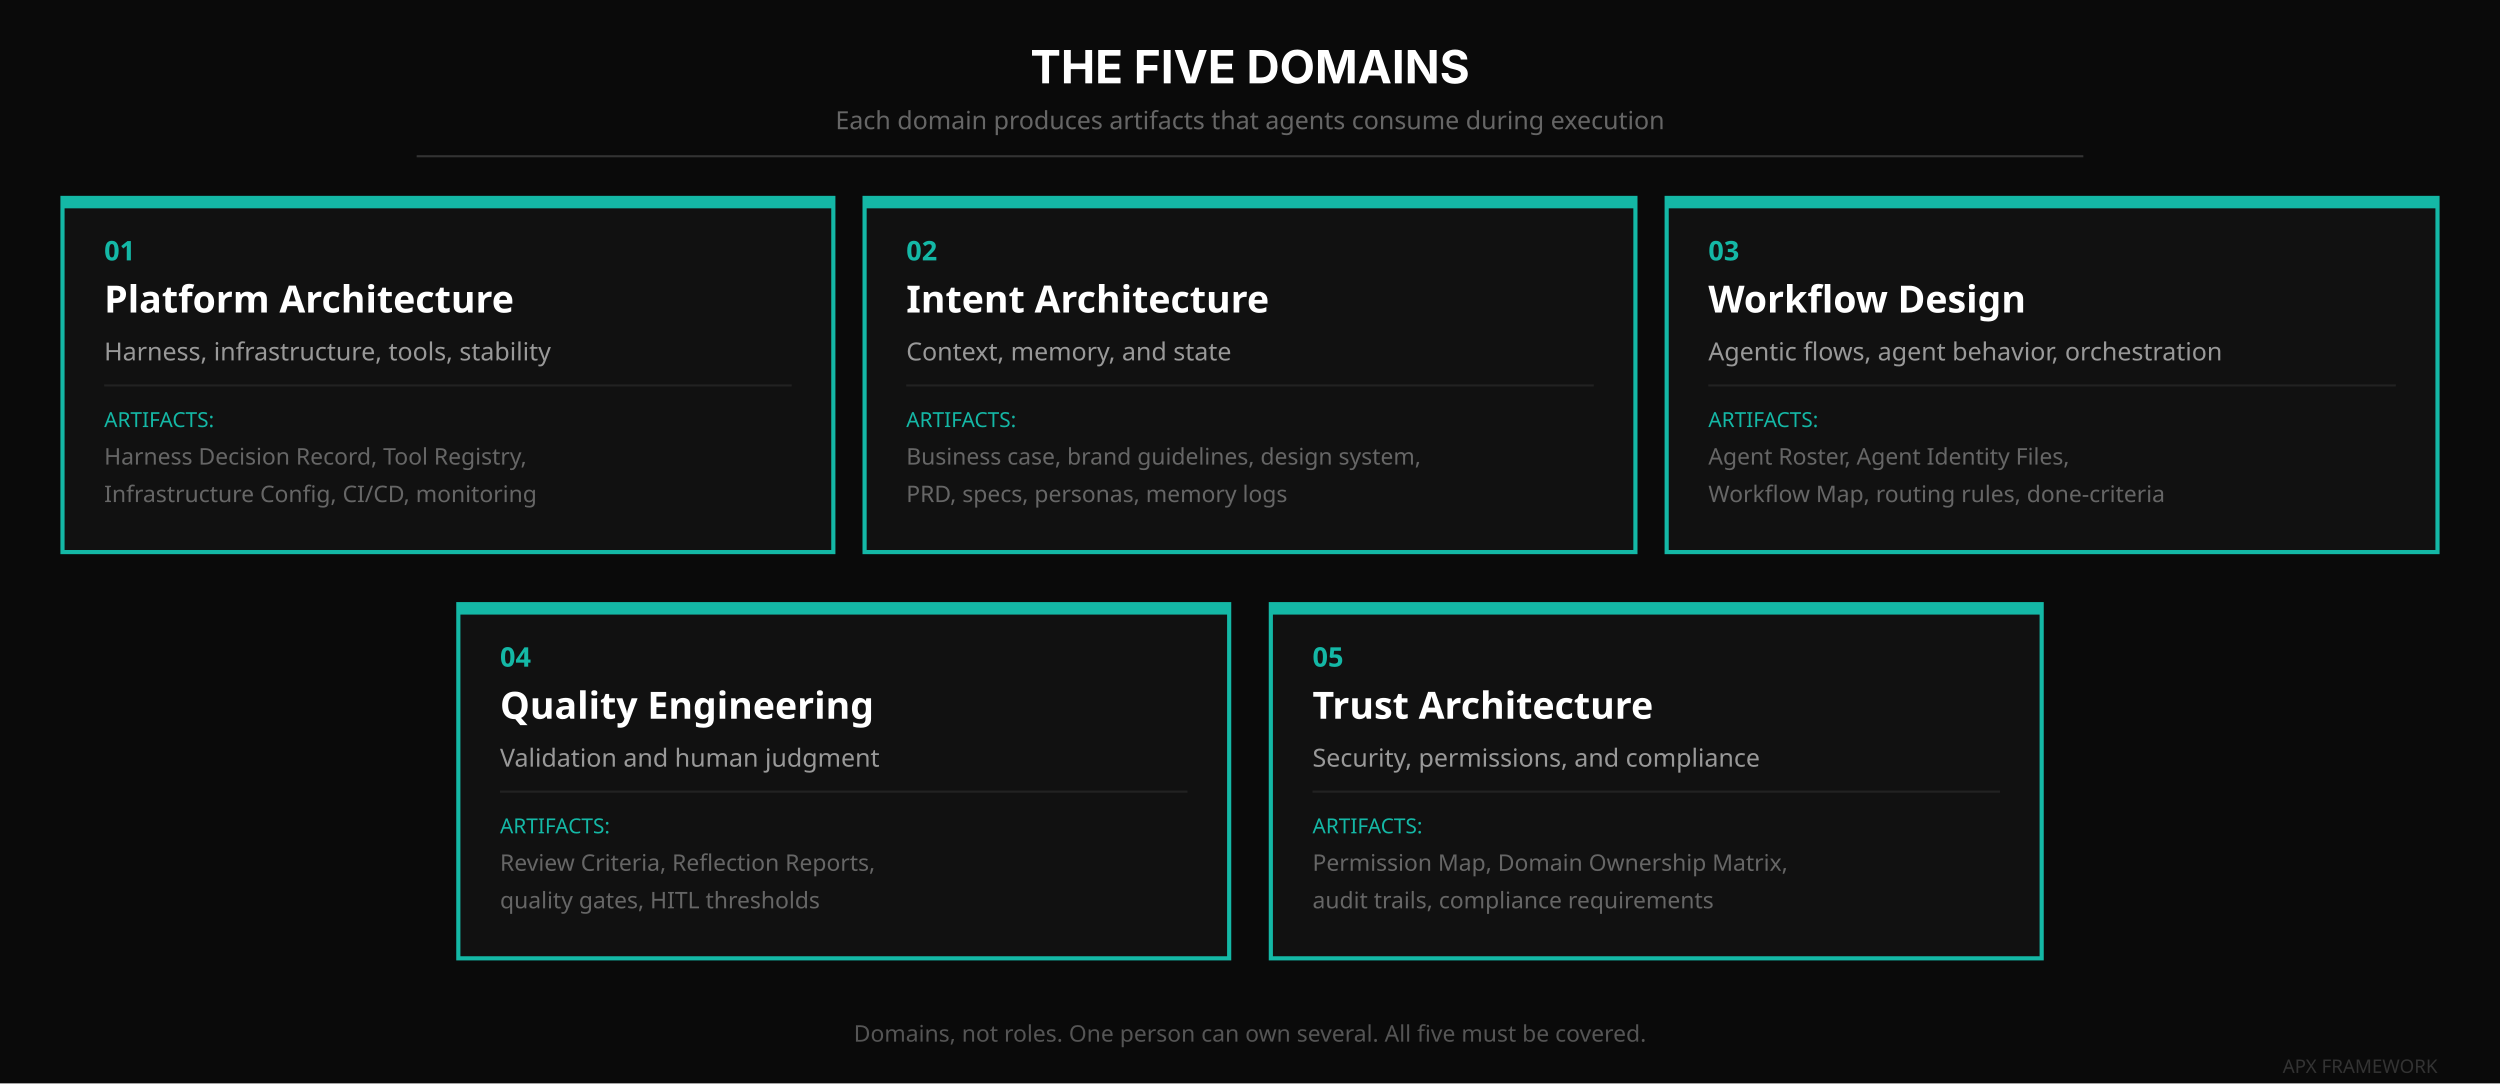
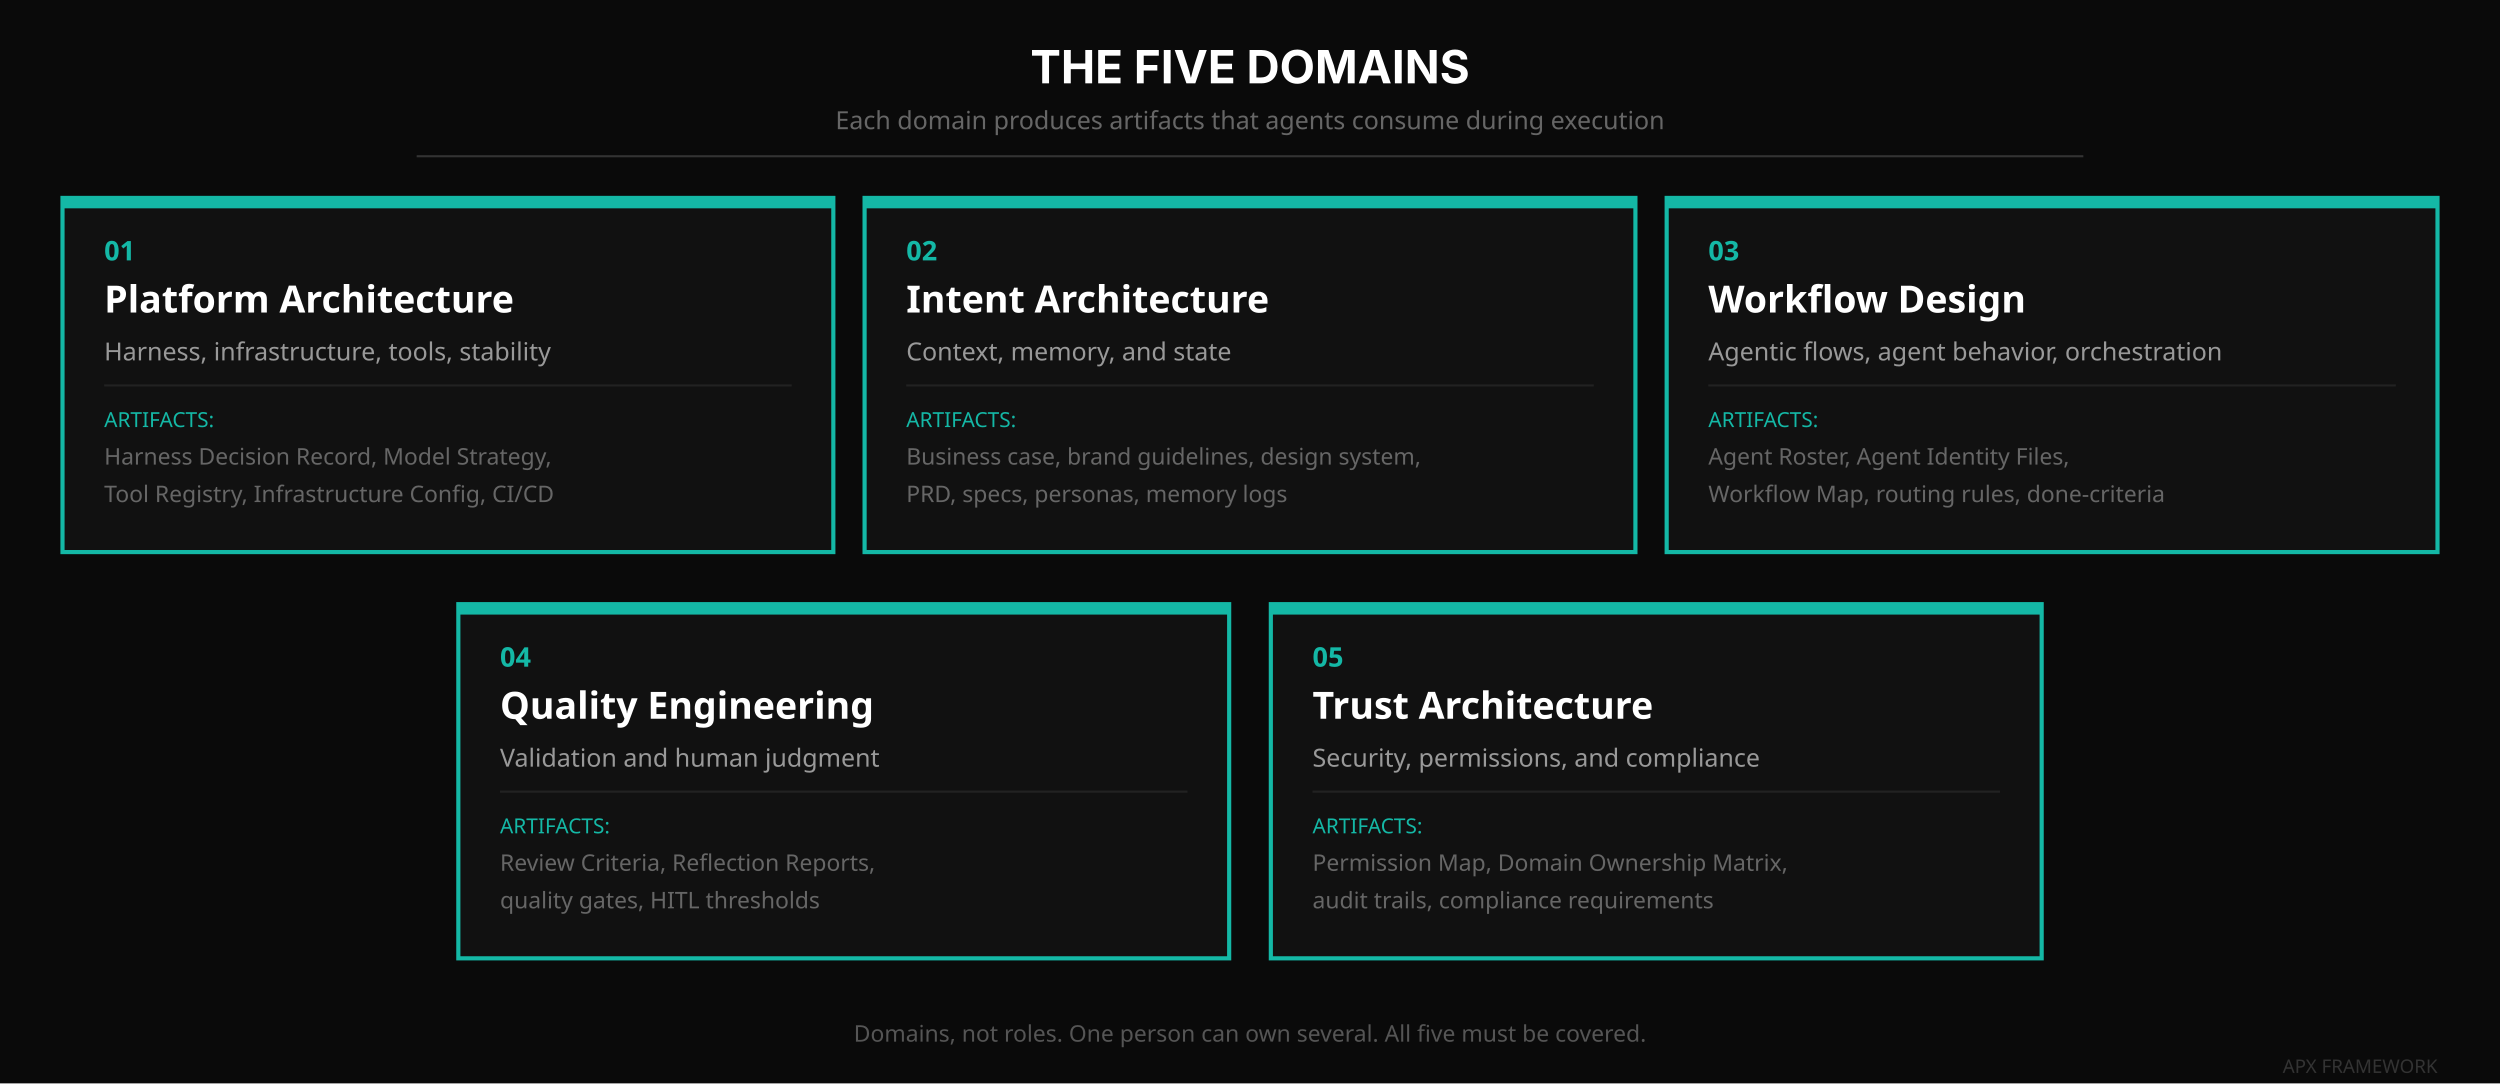
<svg xmlns="http://www.w3.org/2000/svg" viewBox="0 0 1200 520" width="1200" height="520">
  <rect width="1200" height="520" fill="#0a0a0a" />
  <text x="600" y="40" text-anchor="middle" font-family="system-ui, -apple-system, sans-serif" font-size="22" font-weight="700" fill="#ffffff">THE FIVE DOMAINS</text>
  <text x="600" y="62" text-anchor="middle" font-family="system-ui, sans-serif" font-size="12" fill="#666">Each domain produces artifacts that agents consume during execution</text>
  <line x1="200" y1="75" x2="1000" y2="75" stroke="#333" stroke-width="1" />
  <rect x="30" y="95" width="370" height="170" fill="#111" stroke="#14b8a6" stroke-width="2" />
  <rect x="30" y="95" width="370" height="5" fill="#14b8a6" />
  <text x="50" y="125" font-family="system-ui, sans-serif" font-size="13" fill="#14b8a6" font-weight="600">01</text>
  <text x="50" y="150" font-family="system-ui, sans-serif" font-size="18" font-weight="700" fill="#ffffff">Platform Architecture</text>
  <text x="50" y="173" font-family="system-ui, sans-serif" font-size="12" fill="#999">Harness, infrastructure, tools, stability</text>
  <line x1="50" y1="185" x2="380" y2="185" stroke="#222" stroke-width="1" />
  <text x="50" y="205" font-family="system-ui, sans-serif" font-size="10" fill="#14b8a6">ARTIFACTS:</text>
-   <text x="50" y="223" font-family="system-ui, sans-serif" font-size="11" fill="#666">Harness Decision Record, Tool Registry,</text>
-   <text x="50" y="241" font-family="system-ui, sans-serif" font-size="11" fill="#666">Infrastructure Config, CI/CD, monitoring</text>
+   <text x="50" y="223" font-family="system-ui, sans-serif" font-size="11" fill="#666">Harness Decision Record, Model Strategy,</text>
+   <text x="50" y="241" font-family="system-ui, sans-serif" font-size="11" fill="#666">Tool Registry, Infrastructure Config, CI/CD</text>
  <rect x="415" y="95" width="370" height="170" fill="#111" stroke="#14b8a6" stroke-width="2" />
  <rect x="415" y="95" width="370" height="5" fill="#14b8a6" />
  <text x="435" y="125" font-family="system-ui, sans-serif" font-size="13" fill="#14b8a6" font-weight="600">02</text>
  <text x="435" y="150" font-family="system-ui, sans-serif" font-size="18" font-weight="700" fill="#ffffff">Intent Architecture</text>
  <text x="435" y="173" font-family="system-ui, sans-serif" font-size="12" fill="#999">Context, memory, and state</text>
  <line x1="435" y1="185" x2="765" y2="185" stroke="#222" stroke-width="1" />
  <text x="435" y="205" font-family="system-ui, sans-serif" font-size="10" fill="#14b8a6">ARTIFACTS:</text>
  <text x="435" y="223" font-family="system-ui, sans-serif" font-size="11" fill="#666">Business case, brand guidelines, design system,</text>
  <text x="435" y="241" font-family="system-ui, sans-serif" font-size="11" fill="#666">PRD, specs, personas, memory logs</text>
  <rect x="800" y="95" width="370" height="170" fill="#111" stroke="#14b8a6" stroke-width="2" />
  <rect x="800" y="95" width="370" height="5" fill="#14b8a6" />
  <text x="820" y="125" font-family="system-ui, sans-serif" font-size="13" fill="#14b8a6" font-weight="600">03</text>
  <text x="820" y="150" font-family="system-ui, sans-serif" font-size="18" font-weight="700" fill="#ffffff">Workflow Design</text>
  <text x="820" y="173" font-family="system-ui, sans-serif" font-size="12" fill="#999">Agentic flows, agent behavior, orchestration</text>
  <line x1="820" y1="185" x2="1150" y2="185" stroke="#222" stroke-width="1" />
  <text x="820" y="205" font-family="system-ui, sans-serif" font-size="10" fill="#14b8a6">ARTIFACTS:</text>
  <text x="820" y="223" font-family="system-ui, sans-serif" font-size="11" fill="#666">Agent Roster, Agent Identity Files,</text>
  <text x="820" y="241" font-family="system-ui, sans-serif" font-size="11" fill="#666">Workflow Map, routing rules, done-criteria</text>
  <rect x="220" y="290" width="370" height="170" fill="#111" stroke="#14b8a6" stroke-width="2" />
  <rect x="220" y="290" width="370" height="5" fill="#14b8a6" />
  <text x="240" y="320" font-family="system-ui, sans-serif" font-size="13" fill="#14b8a6" font-weight="600">04</text>
  <text x="240" y="345" font-family="system-ui, sans-serif" font-size="18" font-weight="700" fill="#ffffff">Quality Engineering</text>
  <text x="240" y="368" font-family="system-ui, sans-serif" font-size="12" fill="#999">Validation and human judgment</text>
  <line x1="240" y1="380" x2="570" y2="380" stroke="#222" stroke-width="1" />
  <text x="240" y="400" font-family="system-ui, sans-serif" font-size="10" fill="#14b8a6">ARTIFACTS:</text>
  <text x="240" y="418" font-family="system-ui, sans-serif" font-size="11" fill="#666">Review Criteria, Reflection Reports,</text>
  <text x="240" y="436" font-family="system-ui, sans-serif" font-size="11" fill="#666">quality gates, HITL thresholds</text>
  <rect x="610" y="290" width="370" height="170" fill="#111" stroke="#14b8a6" stroke-width="2" />
  <rect x="610" y="290" width="370" height="5" fill="#14b8a6" />
  <text x="630" y="320" font-family="system-ui, sans-serif" font-size="13" fill="#14b8a6" font-weight="600">05</text>
  <text x="630" y="345" font-family="system-ui, sans-serif" font-size="18" font-weight="700" fill="#ffffff">Trust Architecture</text>
  <text x="630" y="368" font-family="system-ui, sans-serif" font-size="12" fill="#999">Security, permissions, and compliance</text>
  <line x1="630" y1="380" x2="960" y2="380" stroke="#222" stroke-width="1" />
  <text x="630" y="400" font-family="system-ui, sans-serif" font-size="10" fill="#14b8a6">ARTIFACTS:</text>
  <text x="630" y="418" font-family="system-ui, sans-serif" font-size="11" fill="#666">Permission Map, Domain Ownership Matrix,</text>
  <text x="630" y="436" font-family="system-ui, sans-serif" font-size="11" fill="#666">audit trails, compliance requirements</text>
  <text x="600" y="500" text-anchor="middle" font-family="system-ui, sans-serif" font-size="11" fill="#555">Domains, not roles. One person can own several. All five must be covered.</text>
  <text x="1170" y="515" text-anchor="end" font-family="system-ui, sans-serif" font-size="9" fill="#333">APX FRAMEWORK</text>
</svg>
